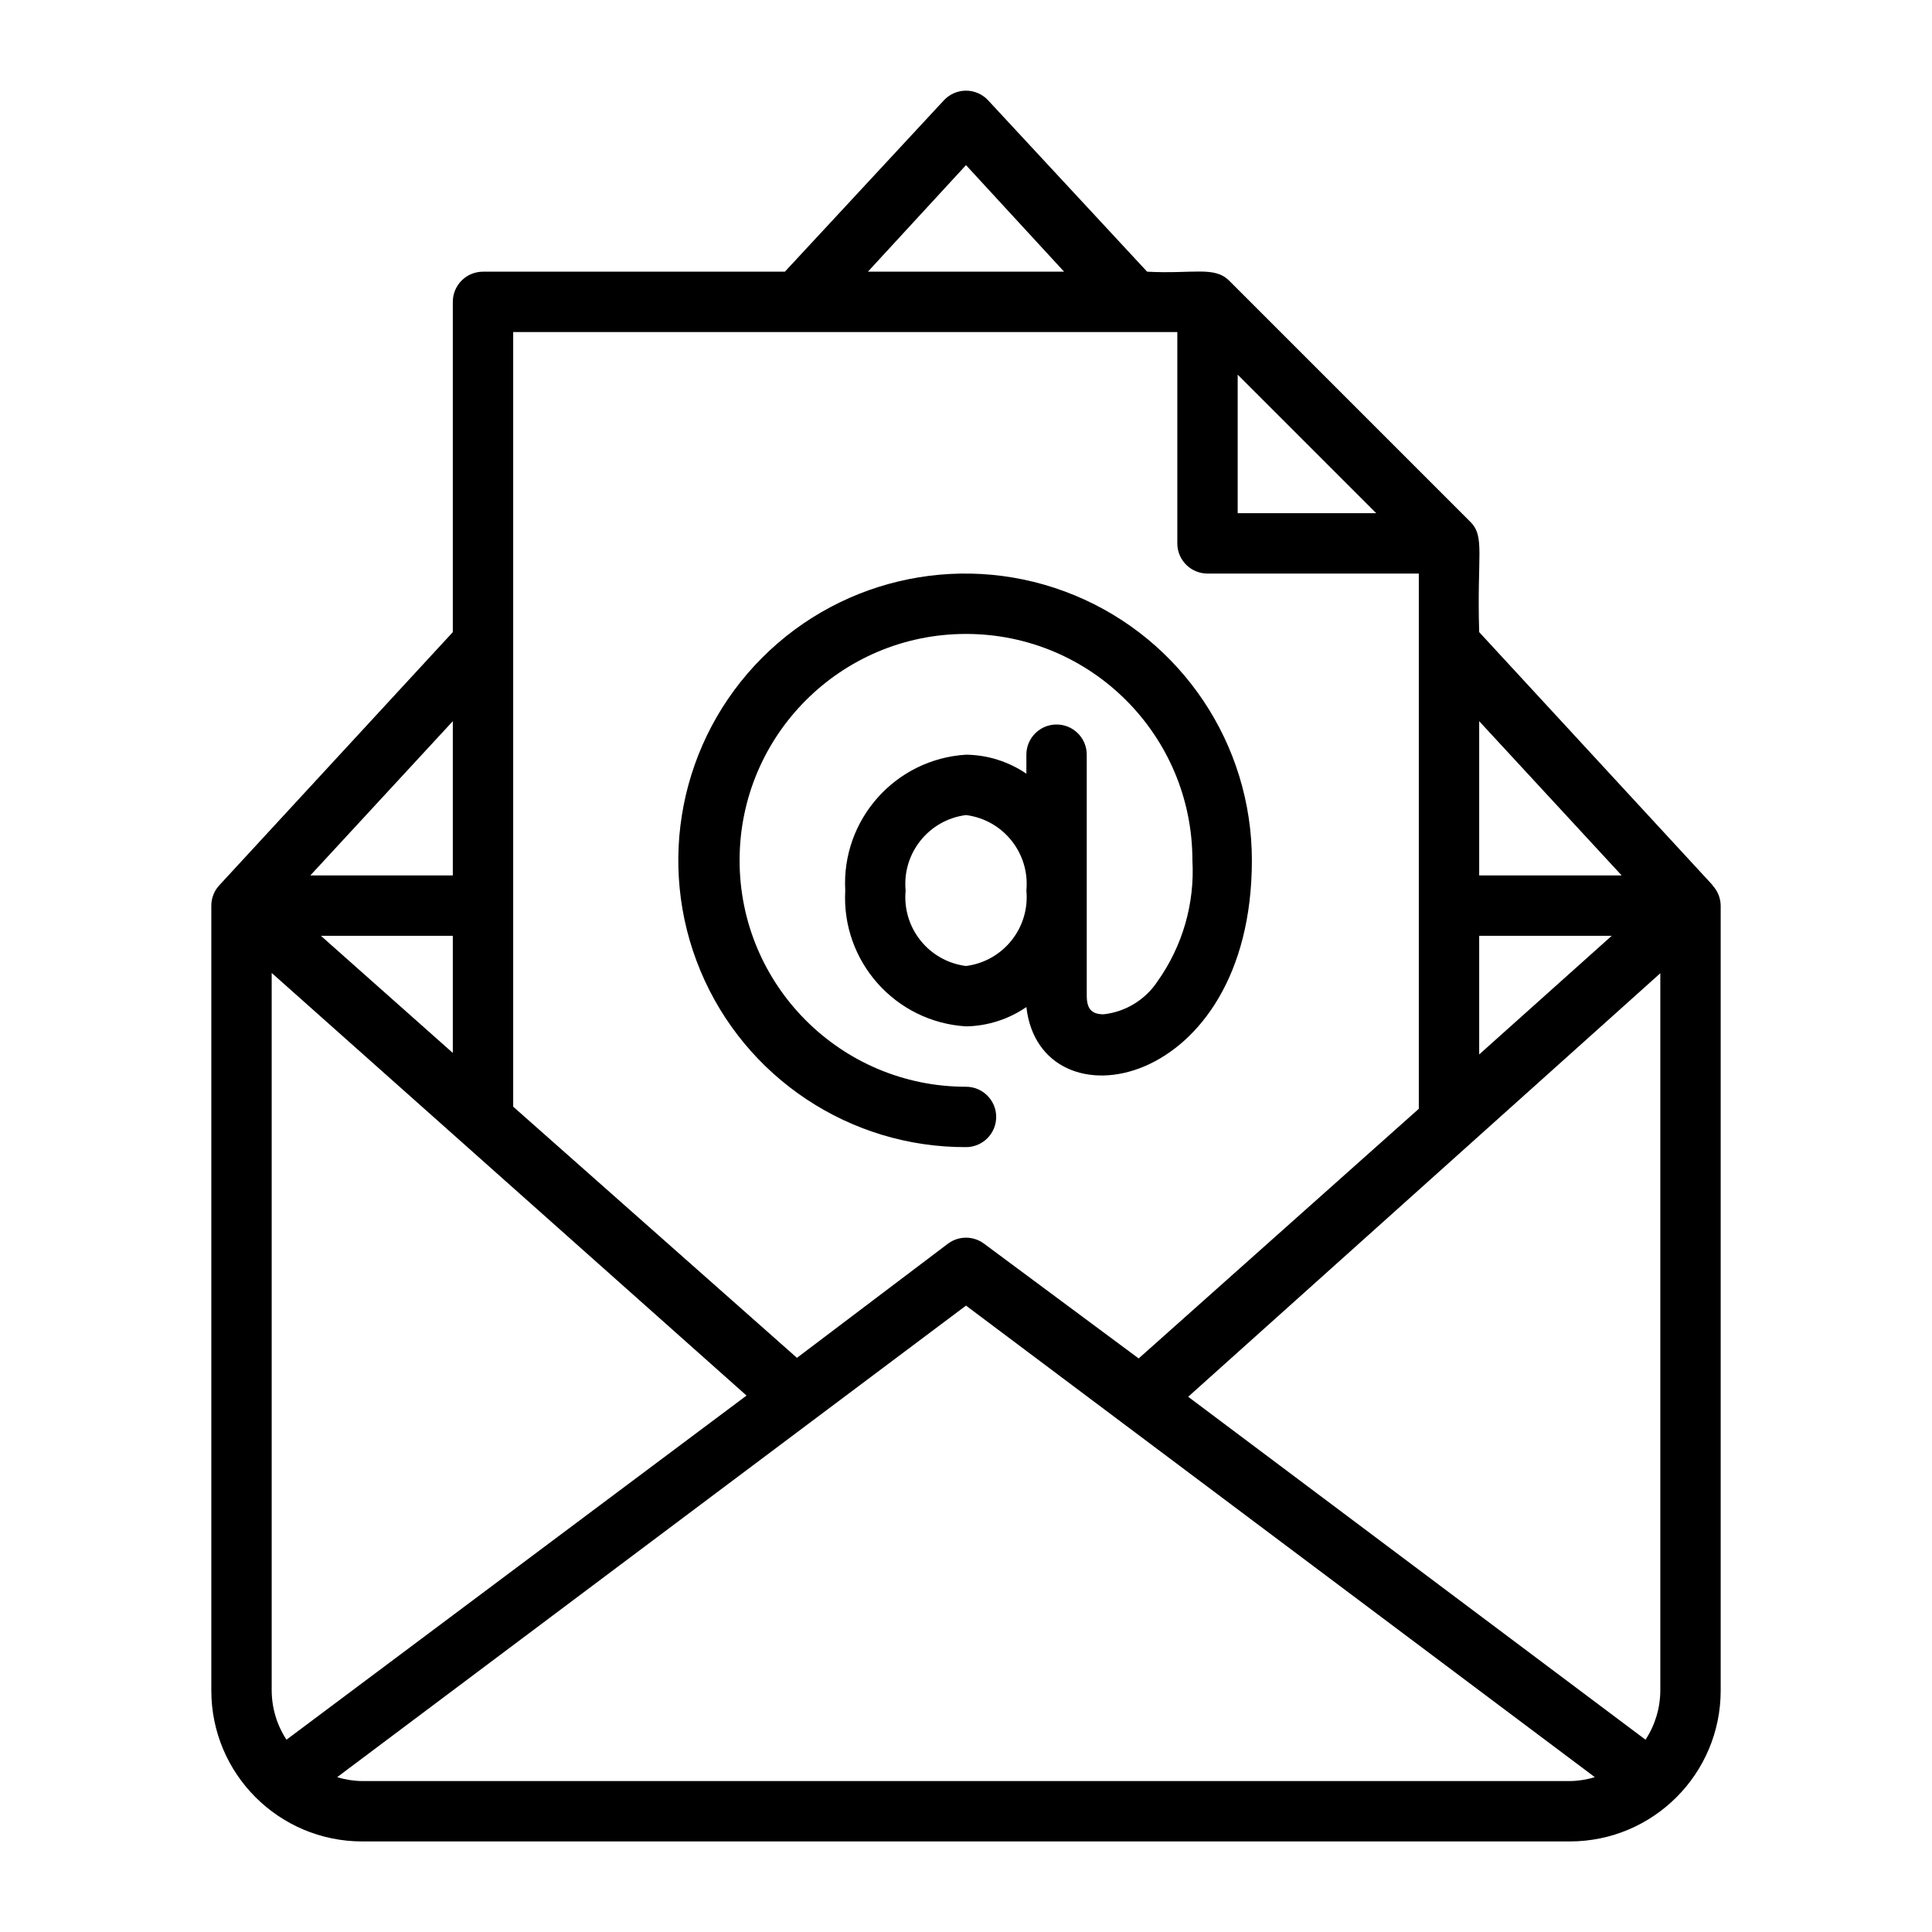
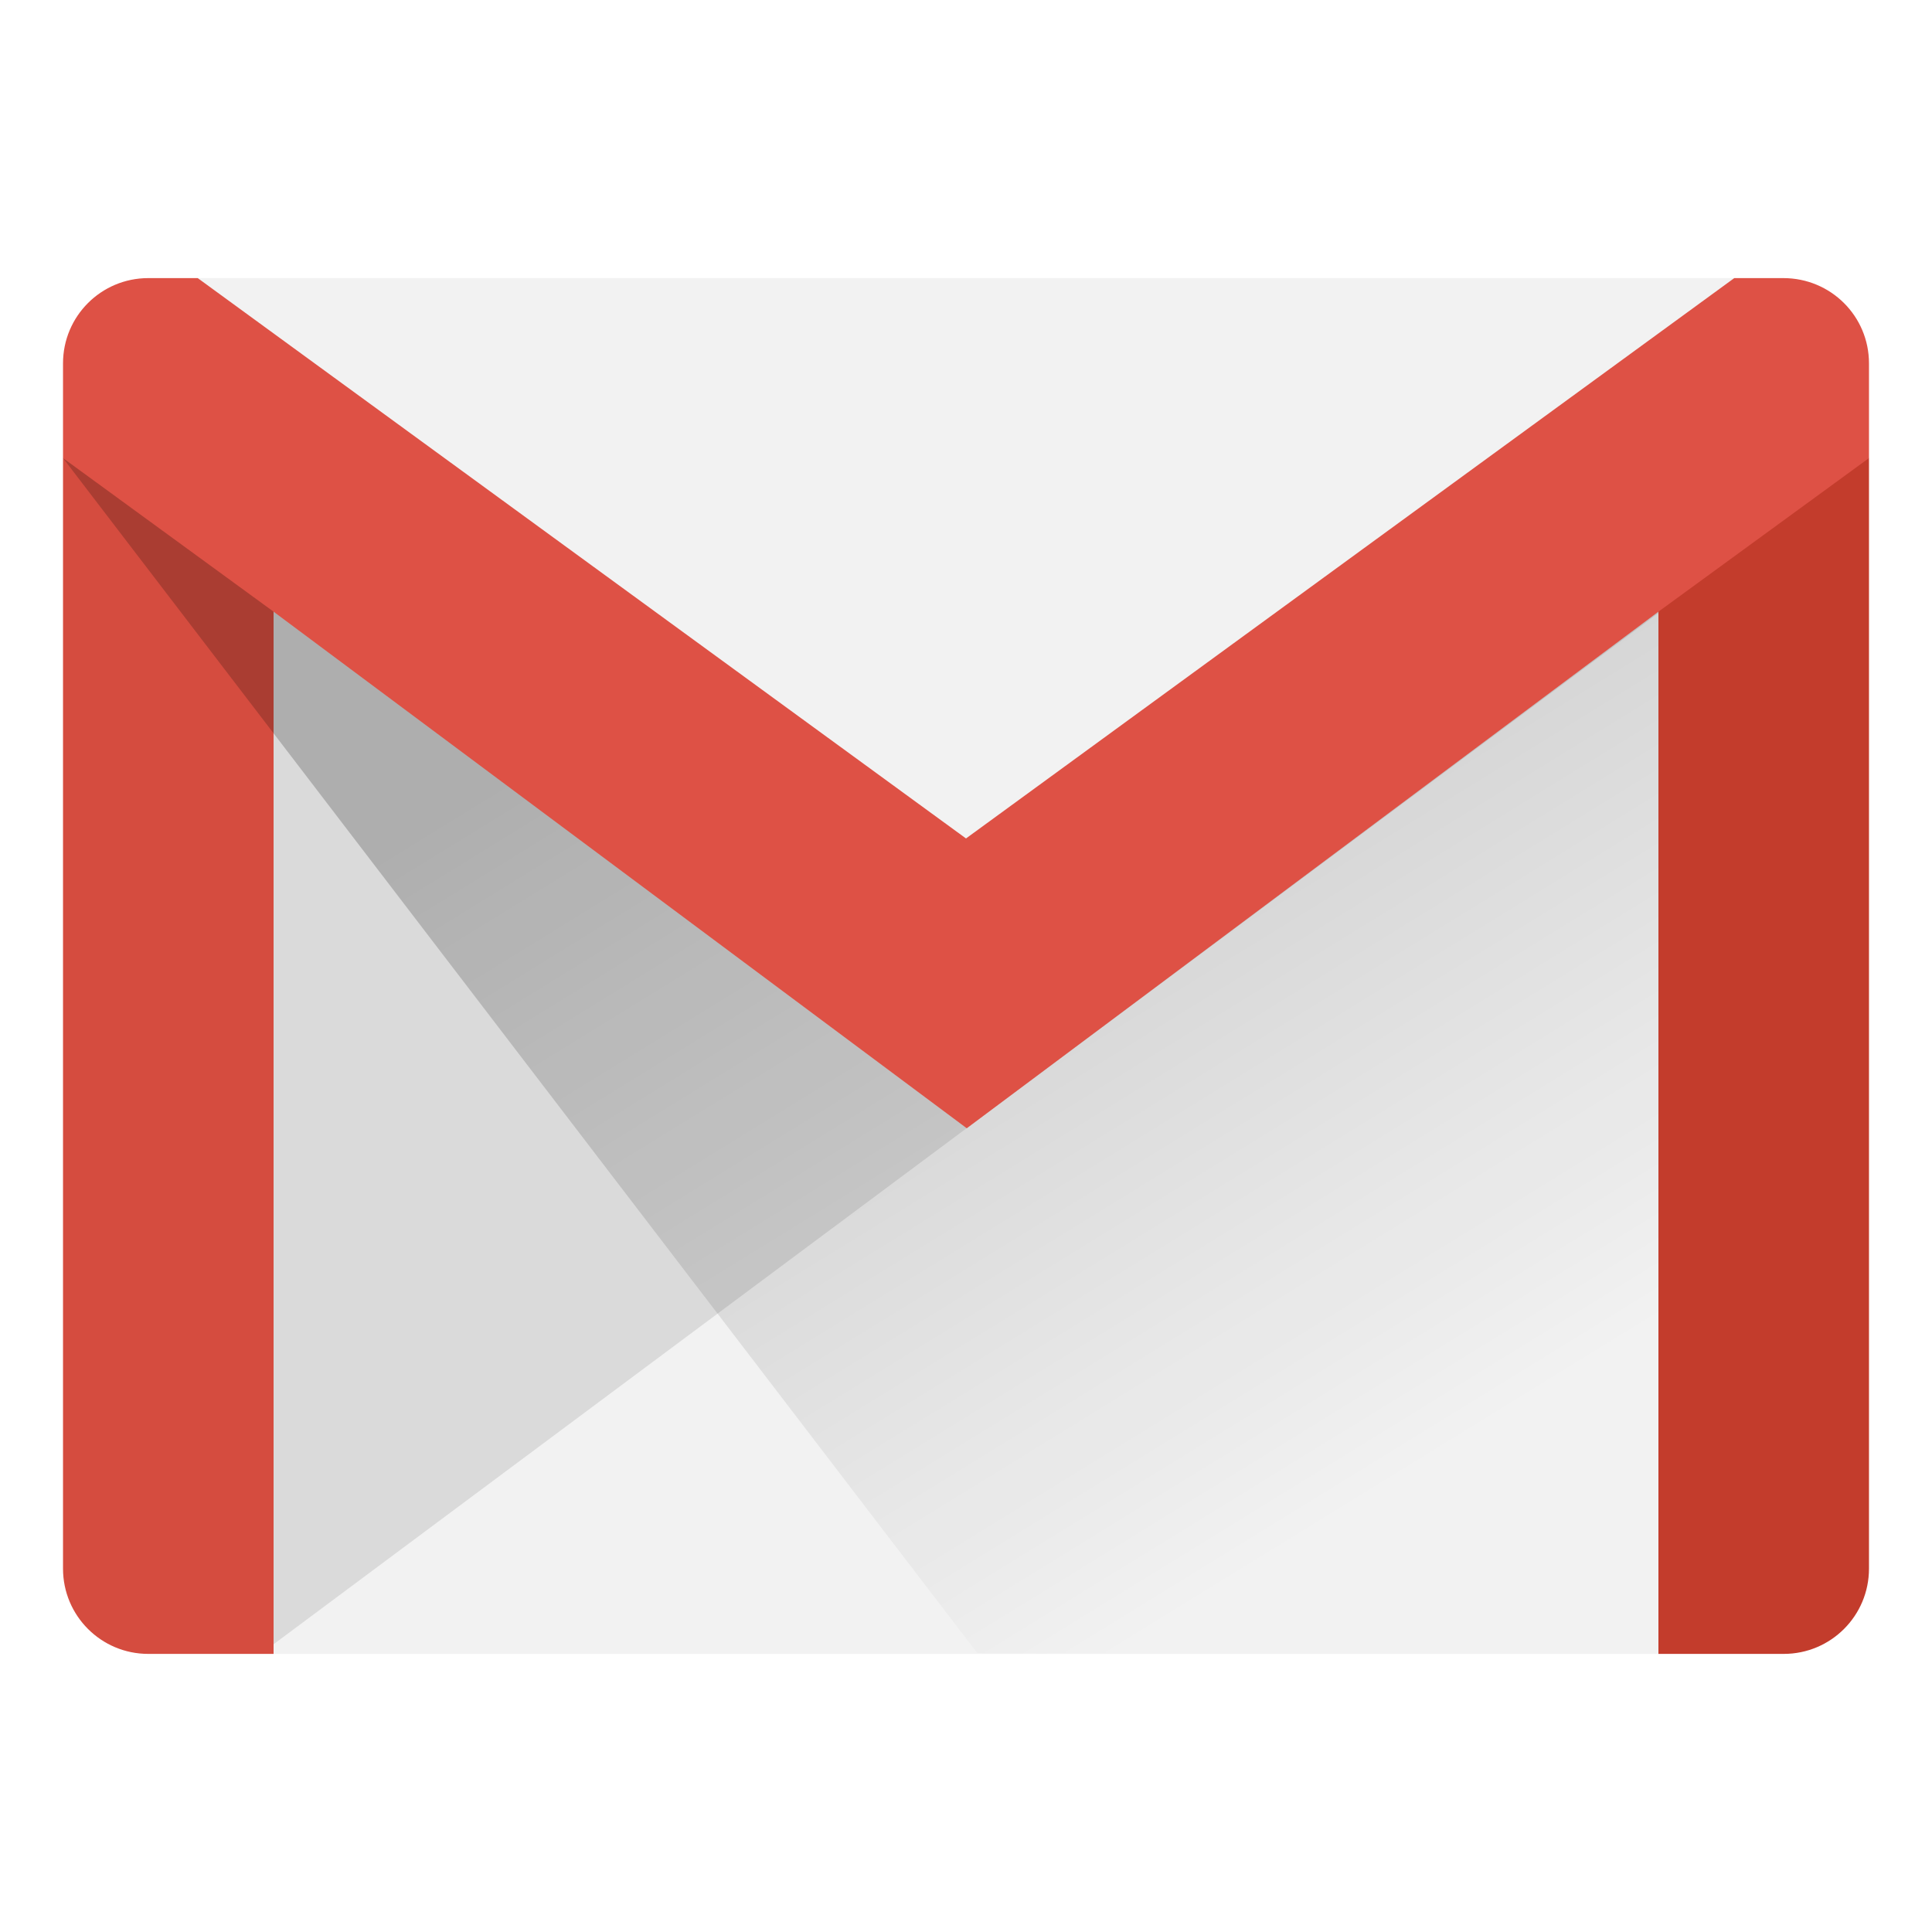
- <svg xmlns="http://www.w3.org/2000/svg" viewBox="0 0 64 64" width="512" height="512">
-   <g id="Layer_2" data-name="Layer 2">
-     <path d="M56.73,29.32,49,20.94c-.08-2.55.2-3.16-.29-3.65l-8-8C40.22,8.81,39.52,9.08,38,9L32.73,3.32a1,1,0,0,0-1.46,0L26,9H16a1,1,0,0,0-1,1V20.94L7.27,29.32h0A1,1,0,0,0,7,30V56a5,5,0,0,0,5,5H52a5,5,0,0,0,5-5V30a1,1,0,0,0-.27-.67ZM49,31h4.39L49,34.93Zm4.72-2H49V23.89ZM45.59,17H41V12.41ZM32,5.47,35.25,9h-6.5ZM39,11v7a1,1,0,0,0,1,1h7V36.73L37.72,45,32.6,41.2a1,1,0,0,0-1.2,0l-5,3.78L17,36.66V11ZM15,34.88,10.63,31H15ZM15,29H10.28L15,23.89ZM9,32.23l15.73,14L9.49,57.63A3,3,0,0,1,9,56ZM12,59a2.88,2.88,0,0,1-.83-.13L32,43.25,52.83,58.87A2.88,2.88,0,0,1,52,59Zm42.51-1.37L39.36,46.27,55,32.24V56A3,3,0,0,1,54.51,57.63Z" />
-     <path d="M32,38a1,1,0,0,0,0-2,7.5,7.5,0,1,1,7.5-7.5,6.3,6.3,0,0,1-1.15,4,2.47,2.47,0,0,1-1.79,1.1c-.4,0-.56-.18-.56-.62V25a1,1,0,0,0-2,0v.63A3.62,3.62,0,0,0,32,25a4.27,4.27,0,0,0-4,4.5A4.27,4.27,0,0,0,32,34a3.64,3.64,0,0,0,2-.64c.46,4.06,7.47,2.8,7.47-4.86A9.5,9.5,0,1,0,32,38Zm0-6a2.3,2.3,0,0,1-2-2.5A2.3,2.3,0,0,1,32,27a2.3,2.3,0,0,1,2,2.5A2.3,2.3,0,0,1,32,32Z" />
+ <svg xmlns="http://www.w3.org/2000/svg" id="Layer_1" enable-background="new 0 0 512 512" height="512" viewBox="0 0 512 512" width="512">
+   <linearGradient id="SVGID_1_" gradientUnits="userSpaceOnUse" x1="247.615" x2="405.468" y1="135.562" y2="391.945">
+     <stop offset="0" />
+     <stop offset=".943" stop-opacity="0" />
+   </linearGradient>
+   <g fill="#f2f2f2">
+     <path d="m470 131.5-30.5 306.8h-367l-24.6-300.8 208.1 116.4z" />
+     <path d="m459.6 73.7-203.6 191.3-203.6-191.3h203.6z" />
  </g>
+   <path d="m467 131.1.4 10.6-397.8 296.2-24.6-300.8 208 116.5z" opacity=".1" />
+   <path d="m72.5 162.1v276.2h-33.2c-12.5 0-22.6-10.1-22.6-22.6v-294.3l36.5 1z" fill="#d54c3f" />
+   <path d="m467 131.1.4 307.2-208.4-.2-242.3-316.7 236.3 132.2z" fill="url(#SVGID_1_)" opacity=".2" />
+   <path d="m495.3 121.4v294.3c0 12.5-10.1 22.6-22.6 22.6h-33.2v-276.2l18.4-43.5z" fill="#c33c2c" />
+   <path d="m495.3 96.3v25.1l-55.8 40.7-183.3 136.9-183.7-136.9-55.8-40.7v-25.1c0-12.5 10.1-22.6 22.6-22.6h13.1l203.6 148.5 203.6-148.5h13c12.6 0 22.7 10.1 22.7 22.6z" fill="#de5145" />
</svg>
